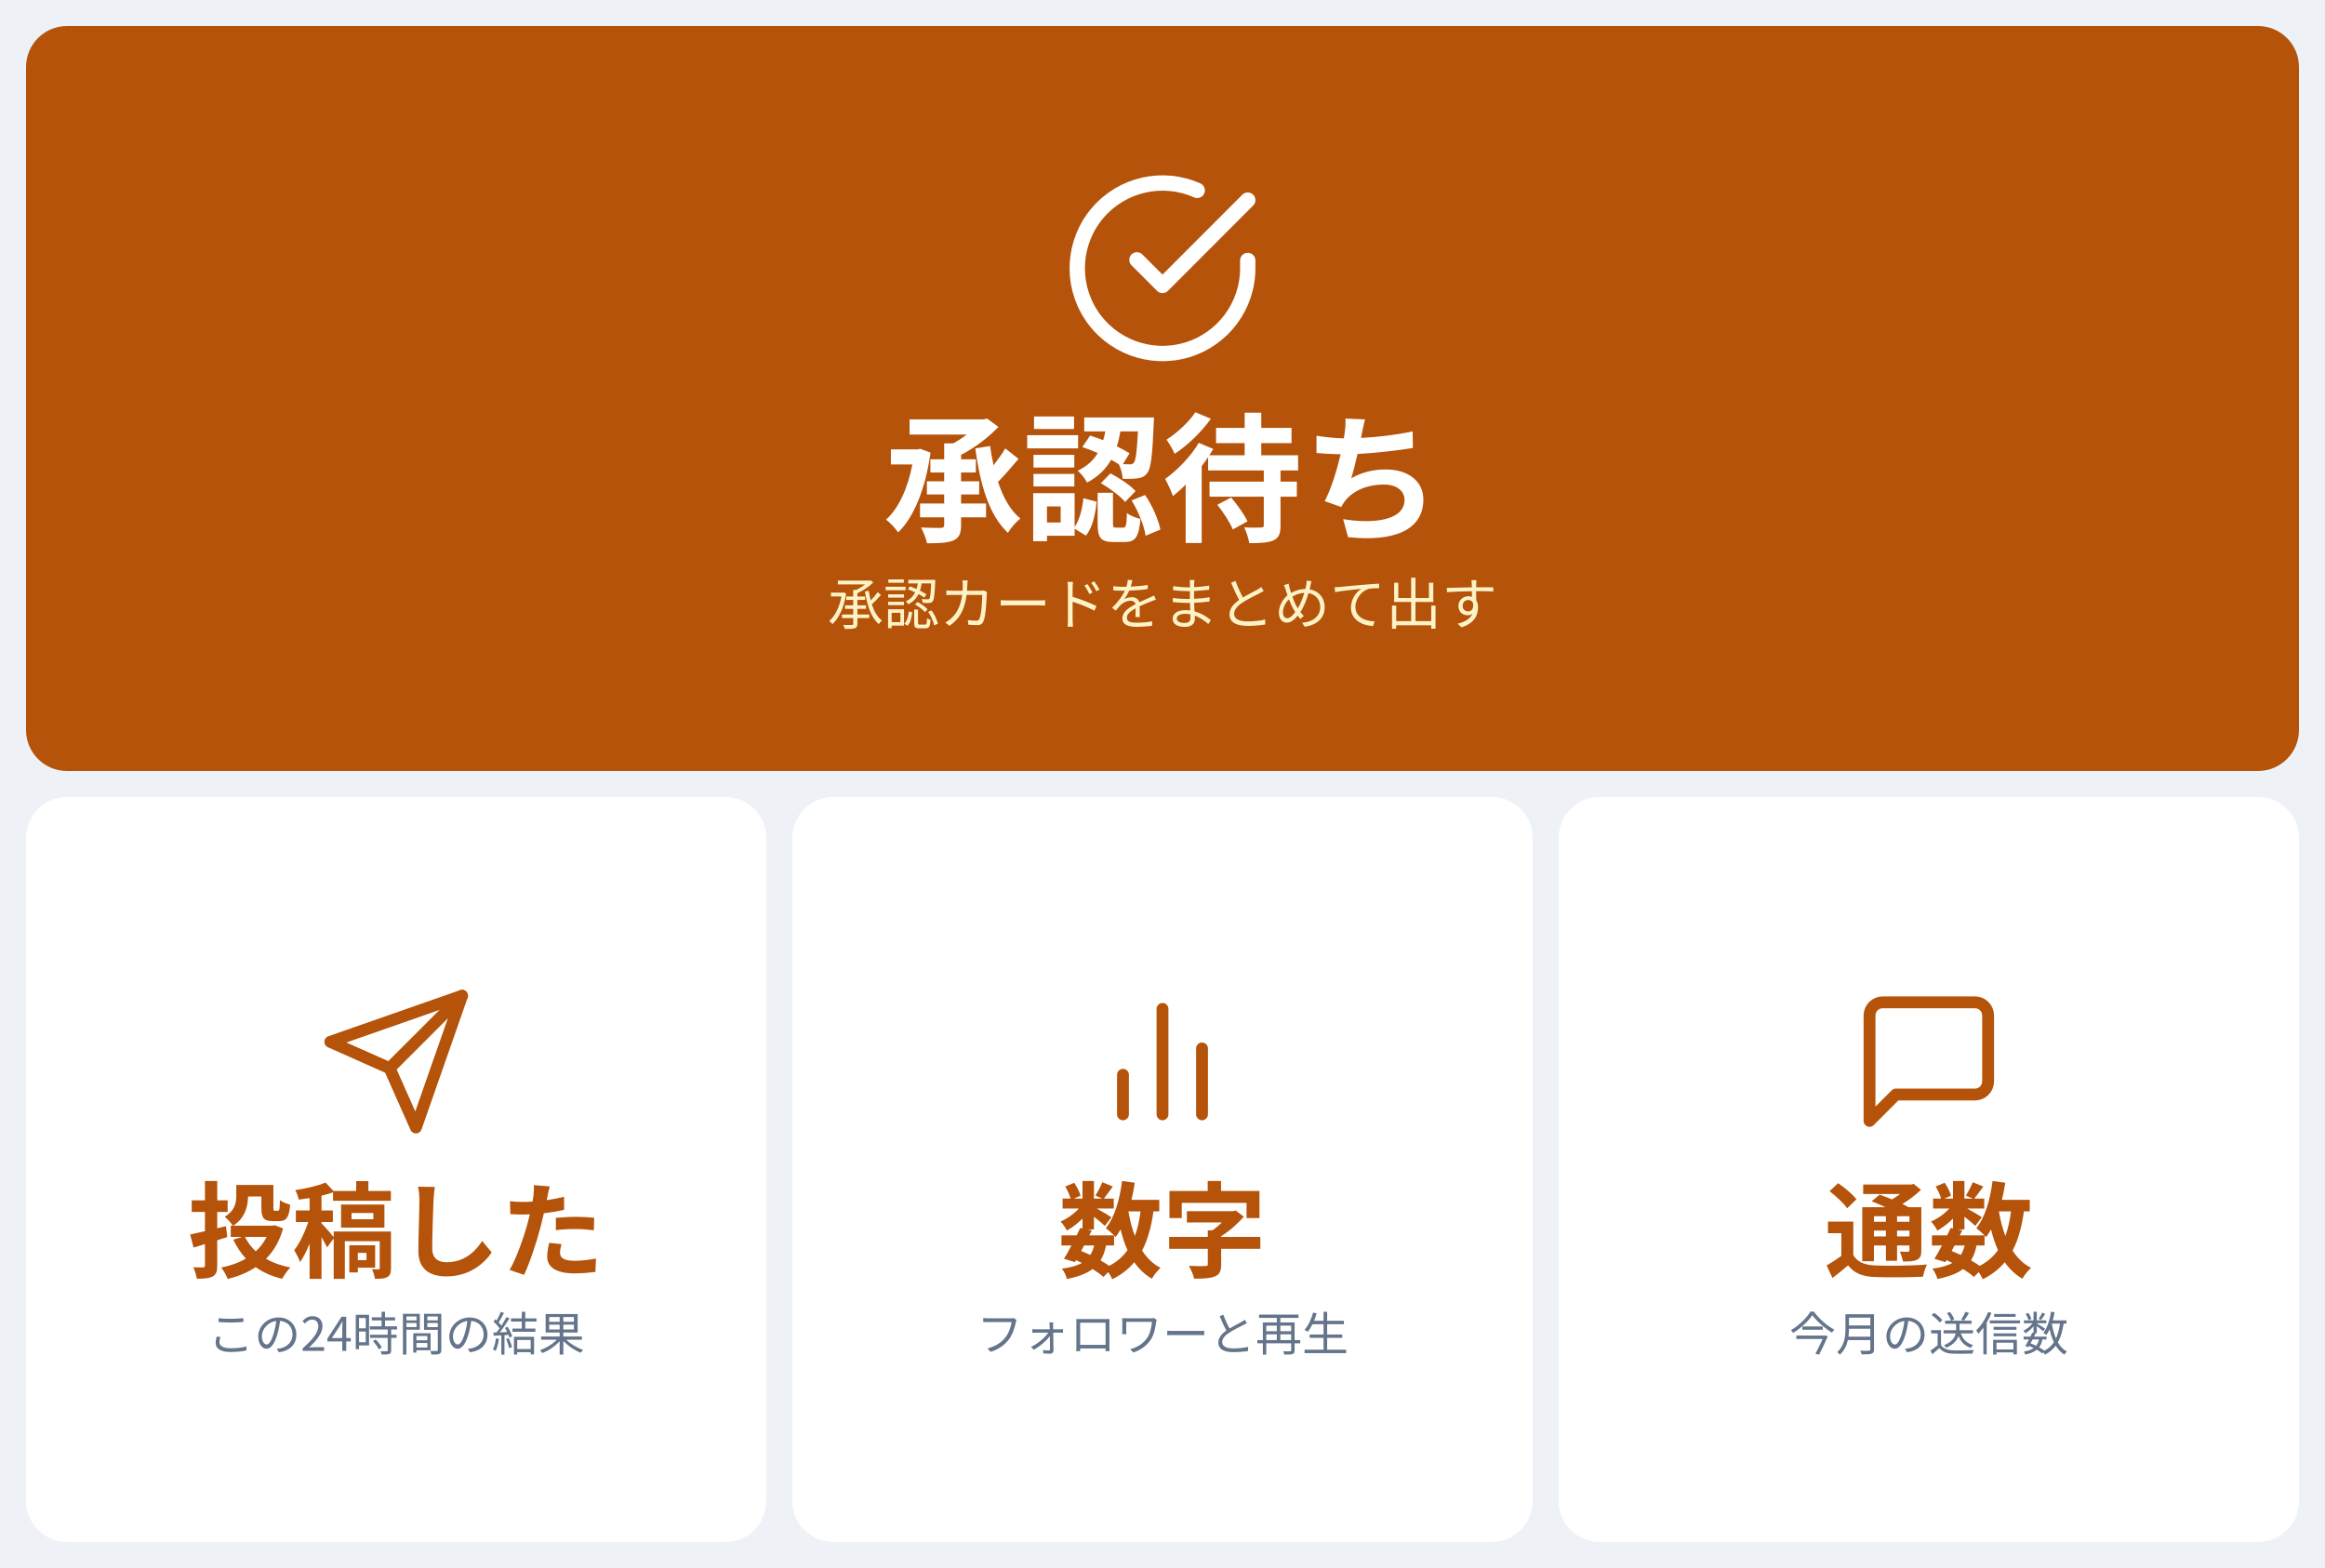
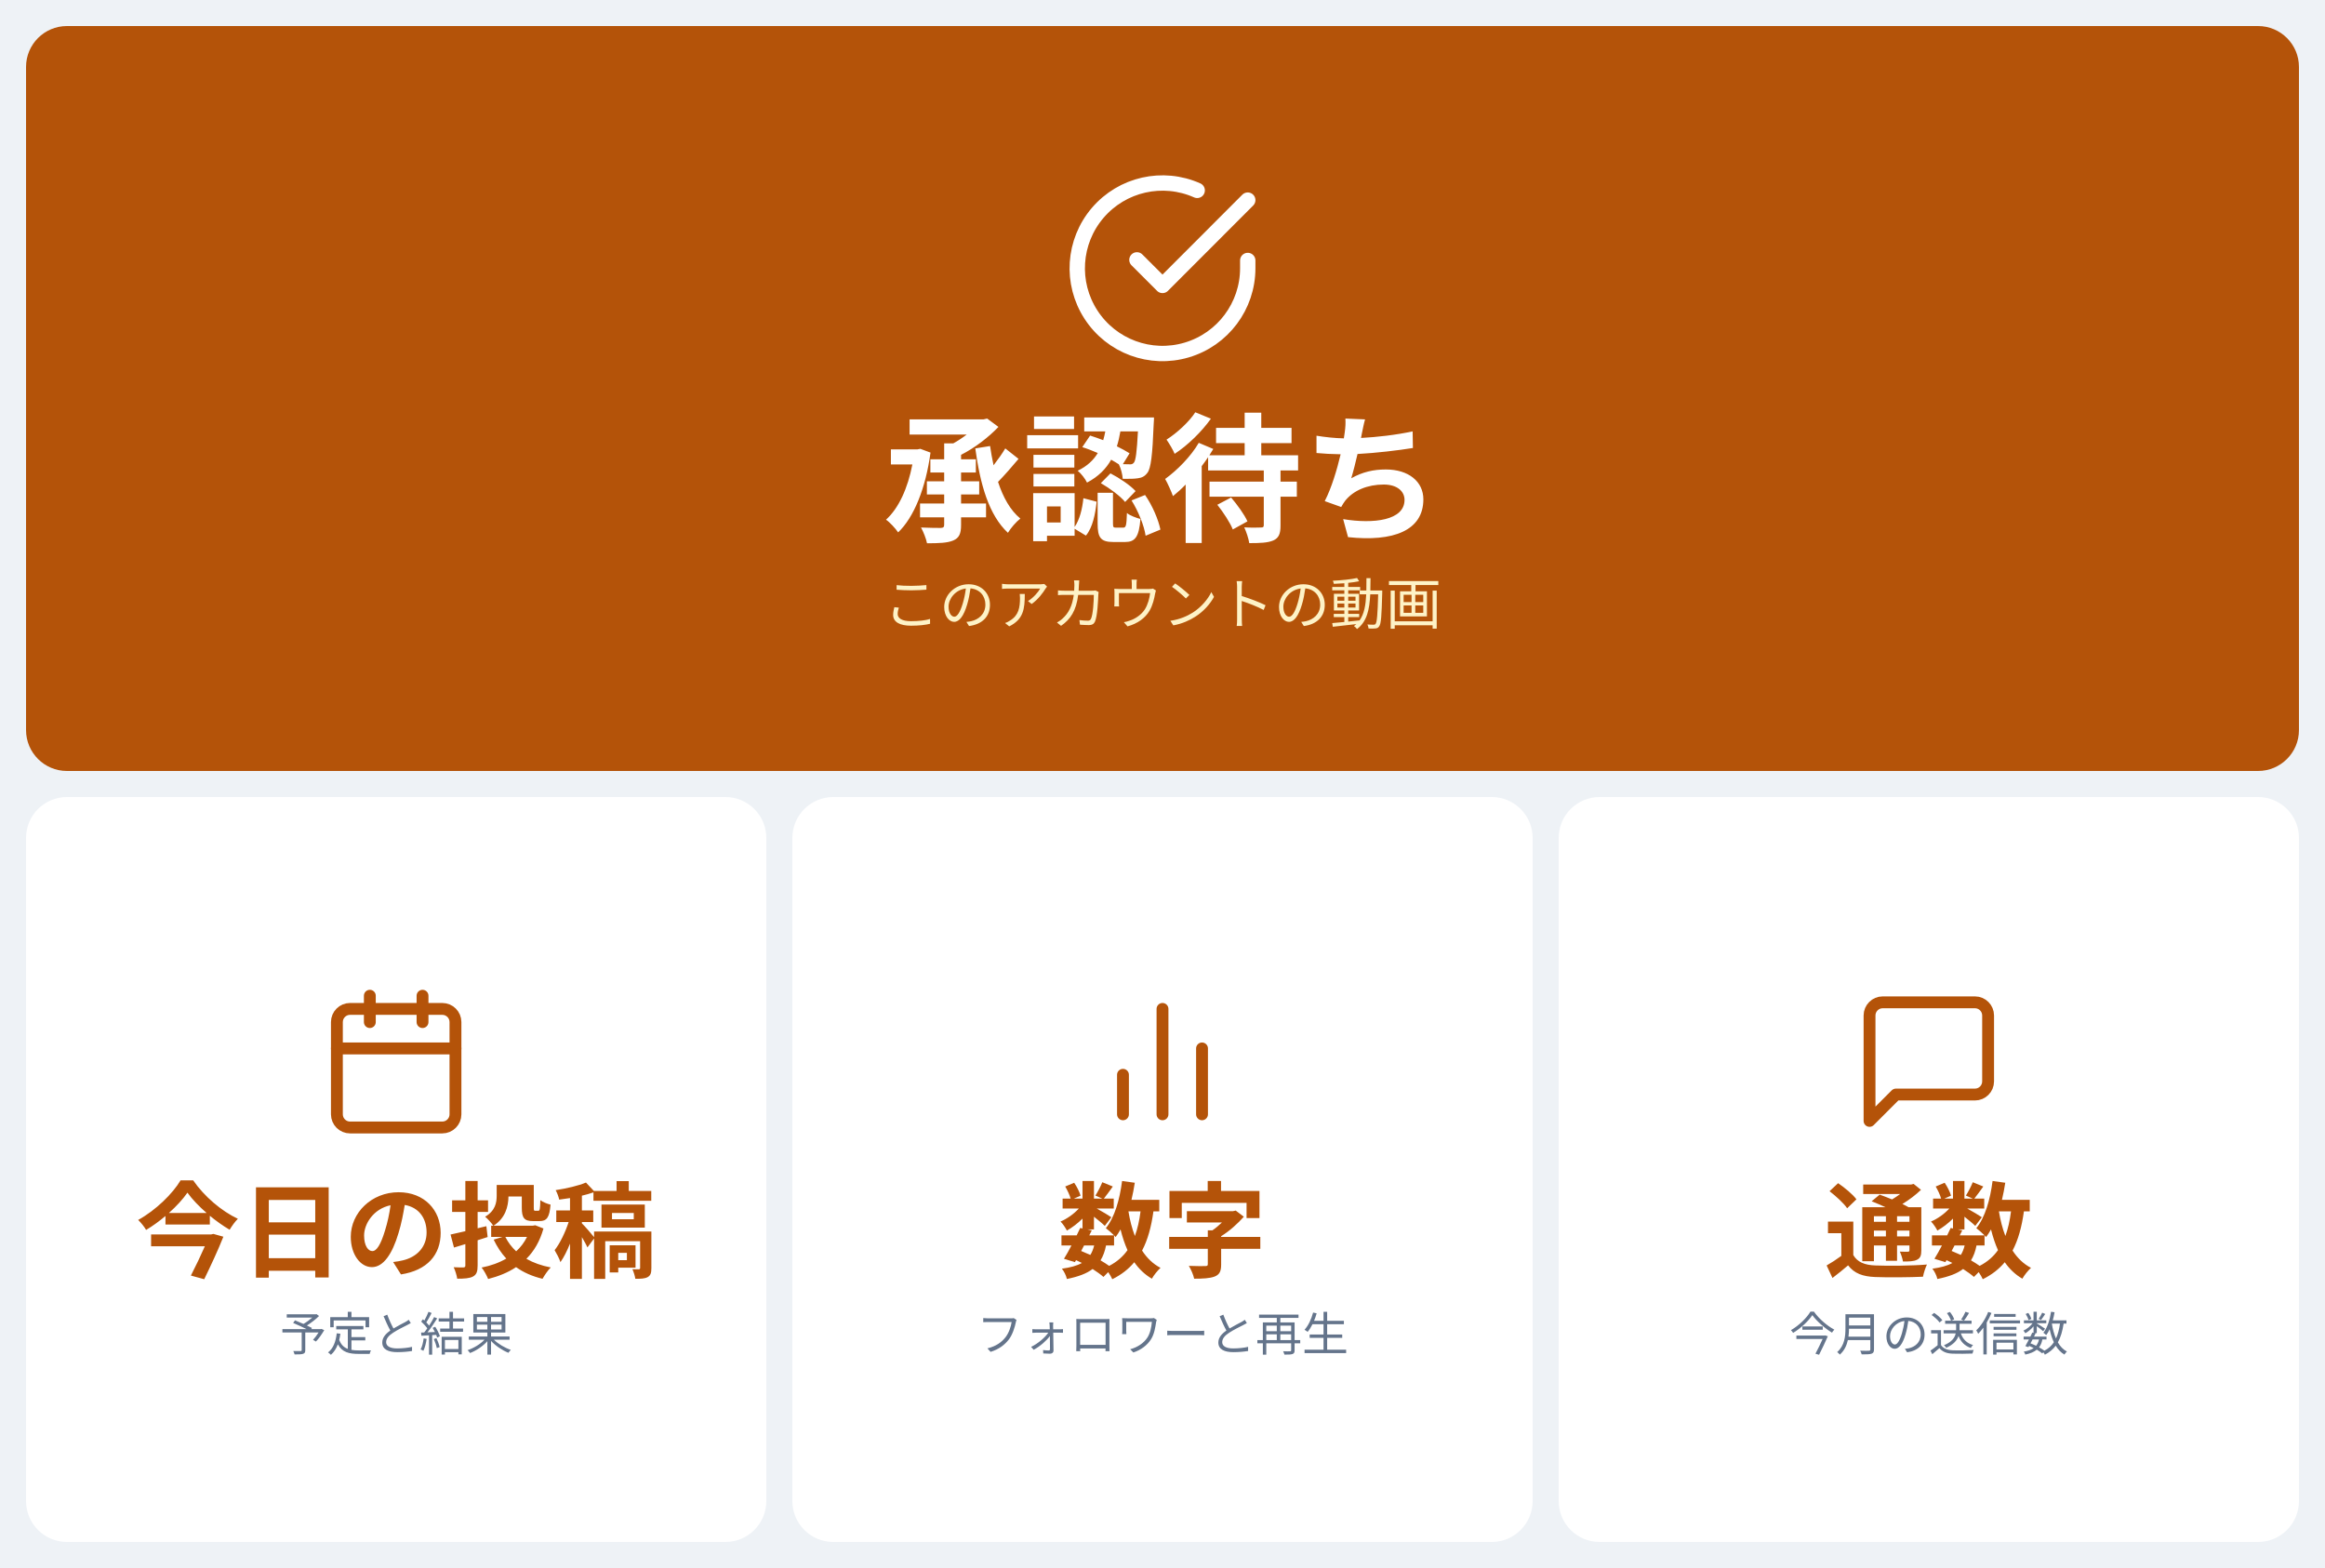
<svg xmlns="http://www.w3.org/2000/svg" width="2500" height="1686" viewBox="0 0 2500 1686">
  <rect width="2500" height="1686" fill="#EEF2F6" />
  <rect x="28" y="28" width="2444" height="801" rx="44" fill="#B45309" />
  <g transform="translate(1140 178.5) scale(9.166667)" fill="none" stroke="#FFFFFF" stroke-width="1.8" stroke-linecap="round" stroke-linejoin="round">
    <path d="M22 11.08V12a10 10 0 1 1-5.93-9.14" />
    <polyline points="22 4 12 14.01 9 11.01" />
  </g>
  <text x="1250" y="570.5" font-family="Noto Sans CJK JP, Noto Sans JP, sans-serif" font-weight="900" font-size="150" fill="#FFFFFF" text-anchor="middle">承認待ち</text>
-   <text x="1250" y="671.3" font-family="Noto Sans CJK JP, Noto Sans JP, sans-serif" font-weight="500" font-size="60" fill="#FEF3C7" text-anchor="middle">承認カードをまとめて出す</text>
+   <text x="1250" y="671.3" font-family="Noto Sans CJK JP, Noto Sans JP, sans-serif" font-weight="500" font-size="60" fill="#FEF3C7" text-anchor="middle">このアカウントの動画</text>
  <rect x="28" y="857" width="796" height="801" rx="44" fill="#FFFFFF" />
  <g transform="translate(341 1056.5) scale(7.083333)" fill="none" stroke="#B45309" stroke-width="1.8" stroke-linecap="round" stroke-linejoin="round">
-     <line x1="22" y1="2" x2="11" y2="13" />
-     <polygon points="22 2 15 22 11 13 2 9 22 2" />
+     <rect x="3" y="4" width="18" height="18" rx="2" ry="2" />
+     <line x1="16" y1="2" x2="16" y2="6" />
+     <line x1="8" y1="2" x2="8" y2="6" />
+     <line x1="3" y1="10" x2="21" y2="10" />
  </g>
-   <text x="426" y="1365.06" font-family="Noto Sans CJK JP, Noto Sans JP, sans-serif" font-weight="900" font-size="112" fill="#B45309" text-anchor="middle">投稿した</text>
-   <text x="426" y="1452.5" font-family="Noto Sans CJK JP, Noto Sans JP, sans-serif" font-weight="500" font-size="50" fill="#64748B" text-anchor="middle">この24時間の結果</text>
+   <text x="426" y="1365.06" font-family="Noto Sans CJK JP, Noto Sans JP, sans-serif" font-weight="900" font-size="112" fill="#B45309" text-anchor="middle">今日の投稿</text>
+   <text x="426" y="1452.5" font-family="Noto Sans CJK JP, Noto Sans JP, sans-serif" font-weight="500" font-size="50" fill="#64748B" text-anchor="middle">予定と結果</text>
  <rect x="852" y="857" width="796" height="801" rx="44" fill="#FFFFFF" />
  <g transform="translate(1165 1056.5) scale(7.083333)" fill="none" stroke="#B45309" stroke-width="1.8" stroke-linecap="round" stroke-linejoin="round">
    <line x1="18" y1="20" x2="18" y2="10" />
    <line x1="12" y1="20" x2="12" y2="4" />
    <line x1="6" y1="20" x2="6" y2="14" />
  </g>
  <text x="1250" y="1365.06" font-family="Noto Sans CJK JP, Noto Sans JP, sans-serif" font-weight="900" font-size="112" fill="#B45309" text-anchor="middle">数字</text>
  <text x="1250" y="1452.5" font-family="Noto Sans CJK JP, Noto Sans JP, sans-serif" font-weight="500" font-size="50" fill="#64748B" text-anchor="middle">フォロワーと再生</text>
  <rect x="1676" y="857" width="796" height="801" rx="44" fill="#FFFFFF" />
  <g transform="translate(1989 1056.5) scale(7.083333)" fill="none" stroke="#B45309" stroke-width="1.8" stroke-linecap="round" stroke-linejoin="round">
    <path d="M21 15a2 2 0 0 1-2 2H7l-4 4V5a2 2 0 0 1 2-2h14a2 2 0 0 1 2 2z" />
  </g>
  <text x="2074" y="1365.06" font-family="Noto Sans CJK JP, Noto Sans JP, sans-serif" font-weight="900" font-size="112" fill="#B45309" text-anchor="middle">通数</text>
  <text x="2074" y="1452.5" font-family="Noto Sans CJK JP, Noto Sans JP, sans-serif" font-weight="500" font-size="50" fill="#64748B" text-anchor="middle">今月の送信数</text>
</svg>
